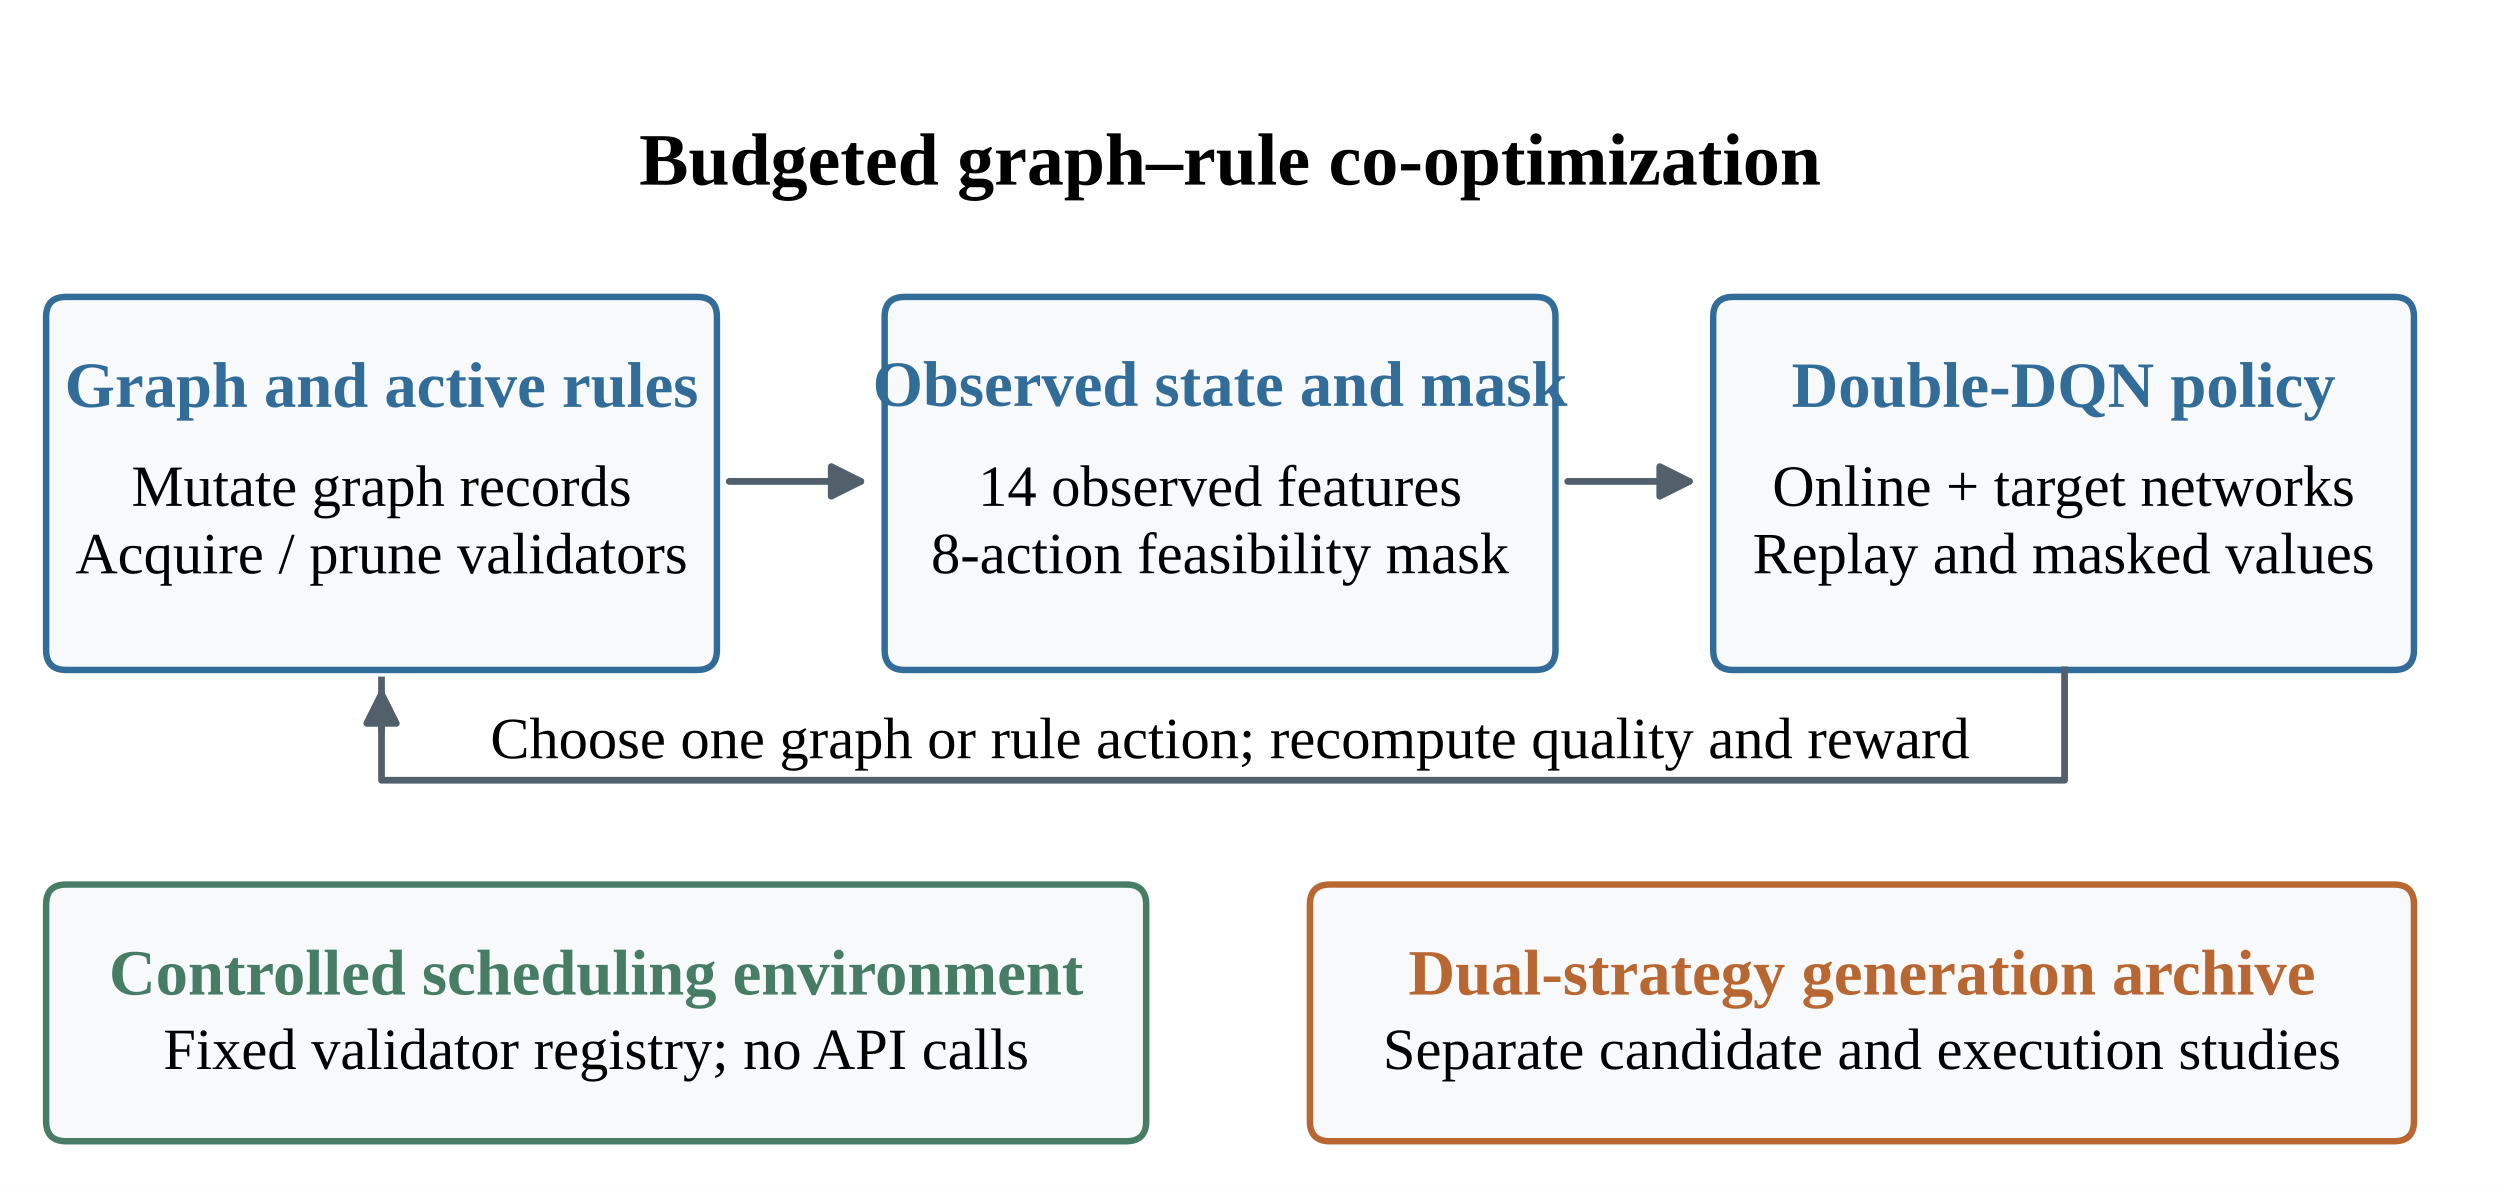
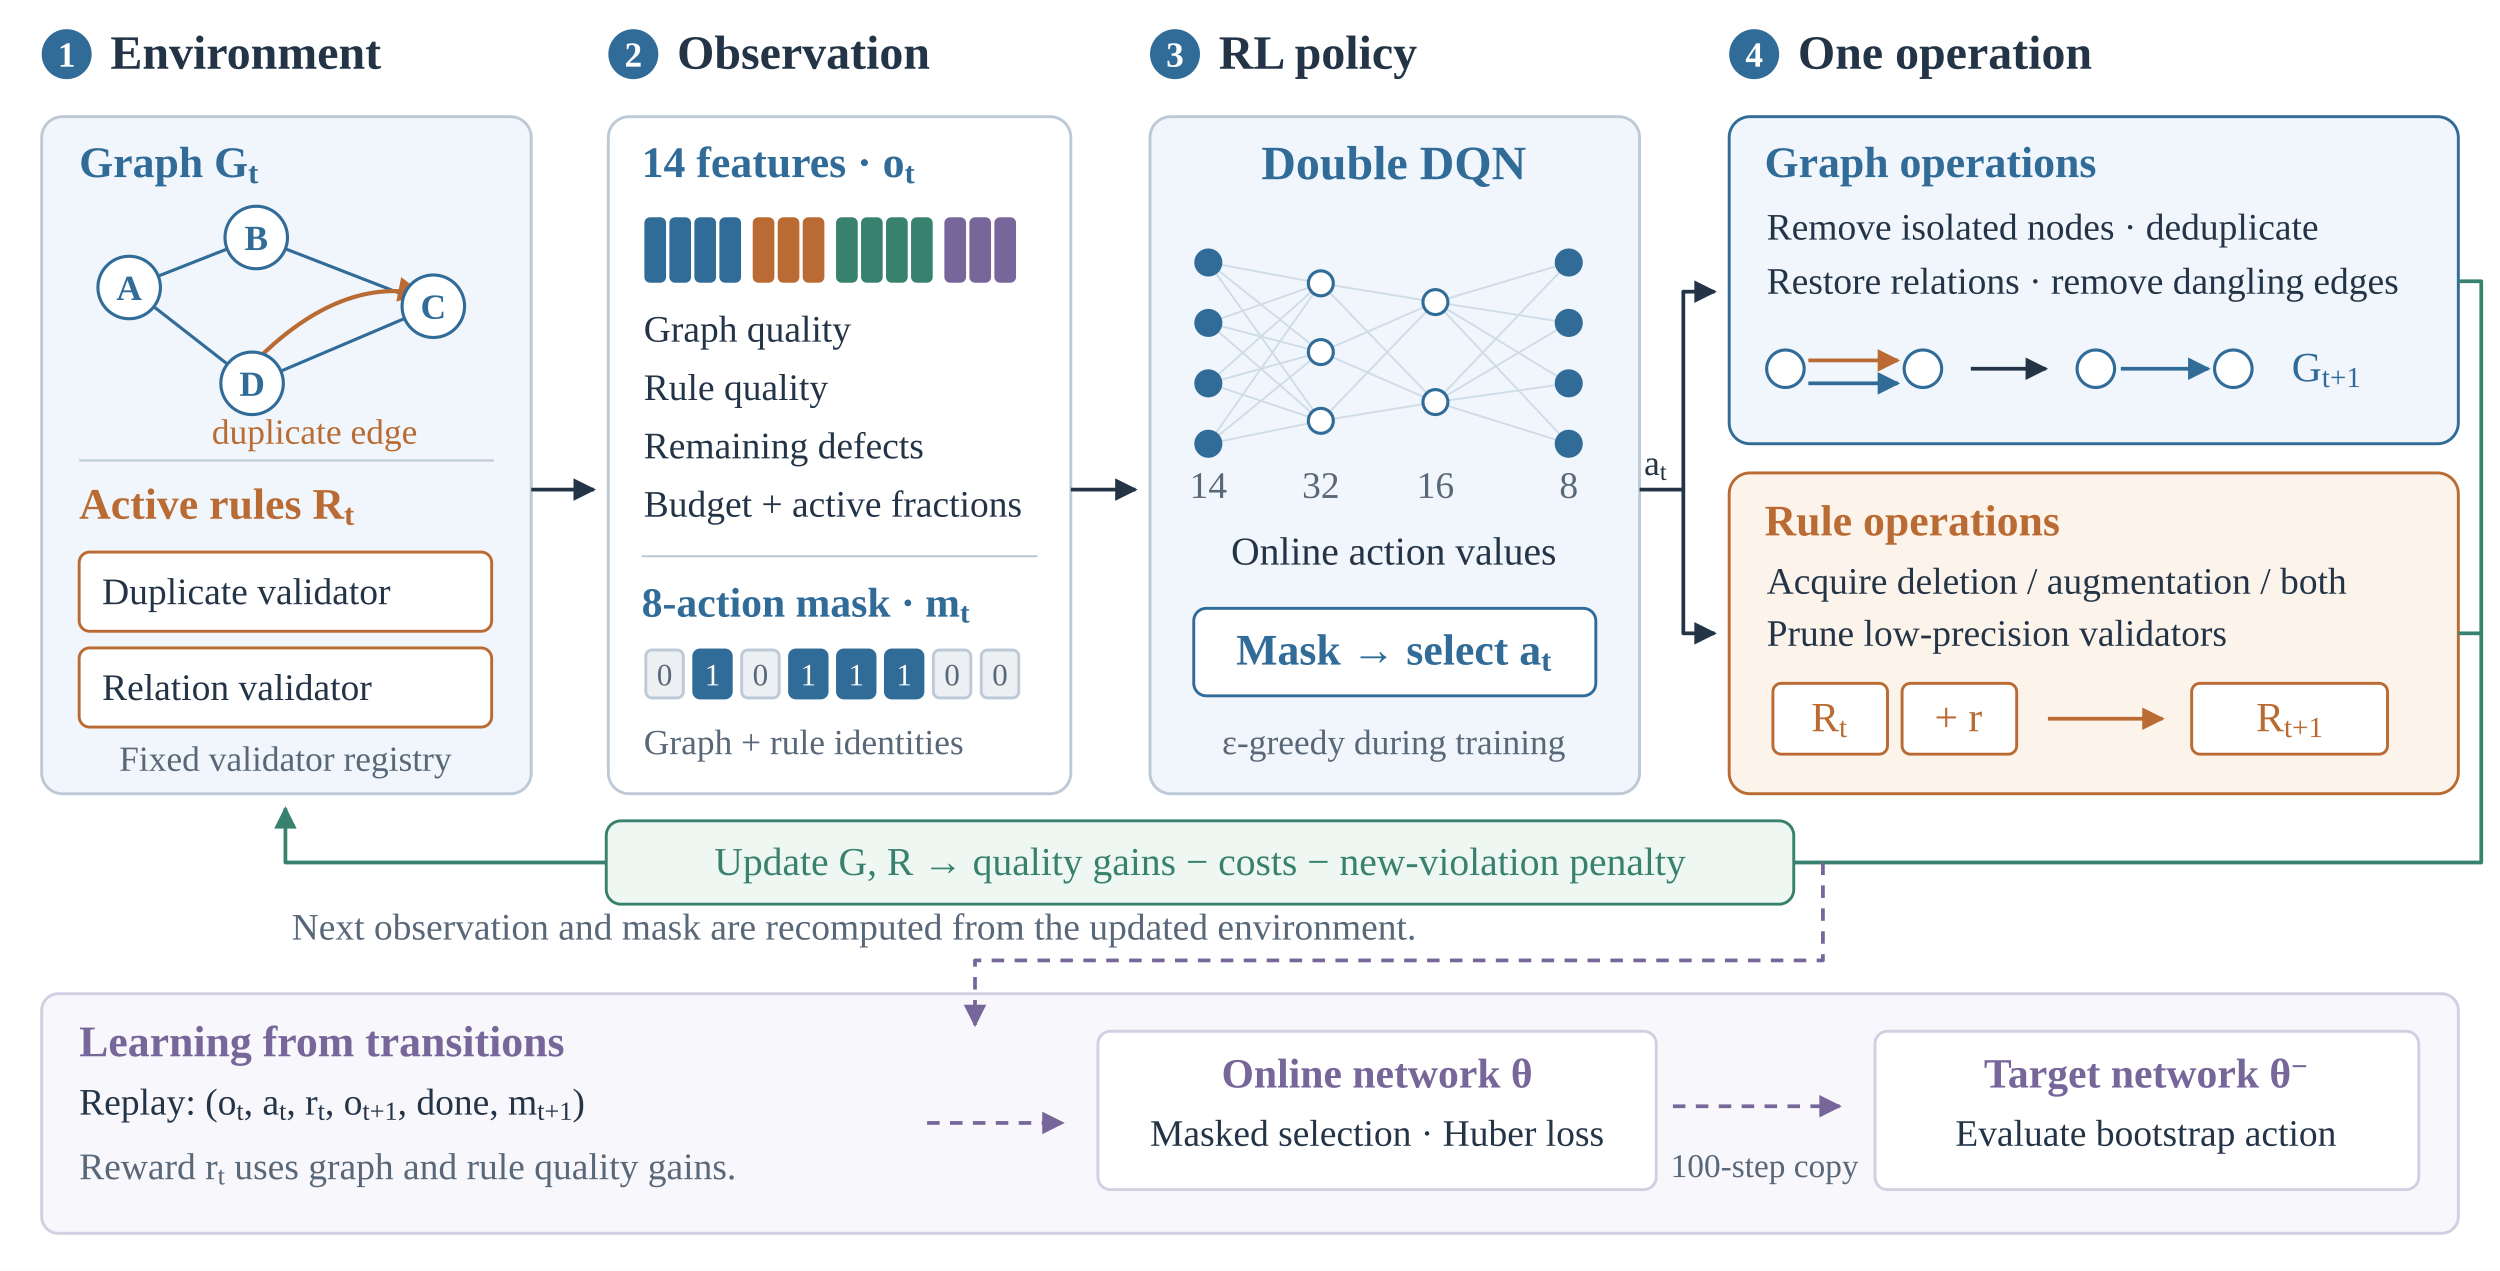
- <svg xmlns="http://www.w3.org/2000/svg" width="406.17pt" height="192.924pt" viewBox="0 0 406.17 192.924" version="1.1">
+ <svg xmlns="http://www.w3.org/2000/svg" width="1200" height="610" viewBox="0 0 1200 610" role="img">
  <defs>
-     <style type="text/css">*{stroke-linejoin: round; stroke-linecap: butt}</style>
+     <marker id="ink" viewBox="0 0 10 10" refX="9" refY="5" markerWidth="6" markerHeight="6" orient="auto-start-reverse">
+       <path d="M 0 0 L 10 5 L 0 10 z" fill="#243447" />
+     </marker>
+     <marker id="blue" viewBox="0 0 10 10" refX="9" refY="5" markerWidth="6" markerHeight="6" orient="auto-start-reverse">
+       <path d="M 0 0 L 10 5 L 0 10 z" fill="#316B98" />
+     </marker>
+     <marker id="orange" viewBox="0 0 10 10" refX="9" refY="5" markerWidth="6" markerHeight="6" orient="auto-start-reverse">
+       <path d="M 0 0 L 10 5 L 0 10 z" fill="#B96B33" />
+     </marker>
+     <marker id="green" viewBox="0 0 10 10" refX="9" refY="5" markerWidth="6" markerHeight="6" orient="auto-start-reverse">
+       <path d="M 0 0 L 10 5 L 0 10 z" fill="#39816F" />
+     </marker>
+     <marker id="purple" viewBox="0 0 10 10" refX="9" refY="5" markerWidth="6" markerHeight="6" orient="auto-start-reverse">
+       <path d="M 0 0 L 10 5 L 0 10 z" fill="#766699" />
+     </marker>
  </defs>
-   <g id="figure_1">
-     <g id="patch_1">
-       <path d="M 0 192.924 L 406.17 192.924 L 406.17 0 L 0 0 z " style="fill: #ffffff" />
-     </g>
-     <g id="axes_1">
-       <g id="patch_2">
-         <path d="M 10.736 108.844 L 113.236 108.844 Q 116.479 108.844 116.479 105.585 L 116.479 51.497 Q 116.479 48.239 113.236 48.239 L 10.736 48.239 Q 7.492 48.239 7.492 51.497 L 7.492 105.585 Q 7.492 108.844 10.736 108.844 z " clip-path="url(#pfc3802a374)" style="fill: #f7f9fb; stroke: #326c99; stroke-width: 1.05; stroke-linejoin: miter" />
-       </g>
-       <g id="patch_3">
-         <path d="M 146.97 108.844 L 249.469 108.844 Q 252.713 108.844 252.713 105.585 L 252.713 51.497 Q 252.713 48.239 249.469 48.239 L 146.97 48.239 Q 143.726 48.239 143.726 51.497 L 143.726 105.585 Q 143.726 108.844 146.97 108.844 z " clip-path="url(#pfc3802a374)" style="fill: #f7f9fb; stroke: #326c99; stroke-width: 1.05; stroke-linejoin: miter" />
-       </g>
-       <g id="patch_4">
-         <path d="M 281.582 108.844 L 388.947 108.844 Q 392.19 108.844 392.19 105.585 L 392.19 51.497 Q 392.19 48.239 388.947 48.239 L 281.582 48.239 Q 278.338 48.239 278.338 51.497 L 278.338 105.585 Q 278.338 108.844 281.582 108.844 z " clip-path="url(#pfc3802a374)" style="fill: #f7f9fb; stroke: #326c99; stroke-width: 1.05; stroke-linejoin: miter" />
-       </g>
-       <g id="patch_5">
-         <path d="M 118.476 78.215 Q 129.778 78.215 139.85 78.215 " clip-path="url(#pfc3802a374)" style="fill: none; stroke: #51606a; stroke-width: 1.1; stroke-linecap: round" />
-         <path d="M 135.05 75.815 L 139.85 78.215 L 135.05 80.615 z " clip-path="url(#pfc3802a374)" style="fill: #51606a; stroke: #51606a; stroke-width: 1.1; stroke-linecap: round" />
-       </g>
-       <g id="patch_6">
-         <path d="M 254.71 78.215 Q 265.2 78.215 274.459 78.215 " clip-path="url(#pfc3802a374)" style="fill: none; stroke: #51606a; stroke-width: 1.1; stroke-linecap: round" />
-         <path d="M 269.659 75.815 L 274.459 78.215 L 269.659 80.615 z " clip-path="url(#pfc3802a374)" style="fill: #51606a; stroke: #51606a; stroke-width: 1.1; stroke-linecap: round" />
-       </g>
-       <g id="patch_7">
-         <path d="M 61.986 118.575 Q 61.986 115.035 61.986 112.725 " clip-path="url(#pfc3802a374)" style="fill: none; stroke: #51606a; stroke-width: 1.1; stroke-linecap: round" />
-         <path d="M 59.586 117.525 L 61.986 112.725 L 64.386 117.525 z " clip-path="url(#pfc3802a374)" style="fill: #51606a; stroke: #51606a; stroke-width: 1.1; stroke-linecap: round" />
-       </g>
-       <g id="patch_8">
-         <path d="M 10.736 185.414 L 182.974 185.414 Q 186.218 185.414 186.218 182.156 L 186.218 146.966 Q 186.218 143.708 182.974 143.708 L 10.736 143.708 Q 7.492 143.708 7.492 146.966 L 7.492 182.156 Q 7.492 185.414 10.736 185.414 z " clip-path="url(#pfc3802a374)" style="fill: #f7f9fb; stroke: #467d64; stroke-width: 1.05; stroke-linejoin: miter" />
-       </g>
-       <g id="patch_9">
-         <path d="M 216.06 185.414 L 388.947 185.414 Q 392.19 185.414 392.19 182.156 L 392.19 146.966 Q 392.19 143.708 388.947 143.708 L 216.06 143.708 Q 212.816 143.708 212.816 146.966 L 212.816 182.156 Q 212.816 185.414 216.06 185.414 z " clip-path="url(#pfc3802a374)" style="fill: #f7f9fb; stroke: #b96732; stroke-width: 1.05; stroke-linejoin: miter" />
-       </g>
-       <g id="line2d_1">
-         <path d="M 335.426 108.844 L 335.426 126.764 L 61.986 126.764 L 61.986 110.473 " clip-path="url(#pfc3802a374)" style="fill: none; stroke: #51606a; stroke-width: 1.1; stroke-linecap: square" />
-       </g>
-       <g id="text_1">
-         <text style="fill: #326c99; font: 700 10.5px 'Times New Roman'; text-anchor: middle" x="61.986" y="66.108" transform="rotate(-0 61.98585 66.1084)">Graph and active rules</text>
-       </g>
-       <g id="text_2">
-         <text style="font: 9.5px 'Times New Roman'" transform="translate(21.36148 82.18831)">Mutate graph records</text>
-         <text style="font: 9.5px 'Times New Roman'" transform="translate(12.25855 93.14359)">Acquire / prune validators</text>
-       </g>
-       <g id="text_3">
-         <text style="fill: #326c99; font: 700 10.5px 'Times New Roman'; text-anchor: middle" x="198.22" y="65.944" transform="rotate(-0 198.2195 65.94434)">Observed state and mask</text>
-       </g>
-       <g id="text_4">
-         <text style="font: 9.5px 'Times New Roman'" transform="translate(158.9147 82.18831)">14 observed features</text>
-         <text style="font: 9.5px 'Times New Roman'" transform="translate(151.2591 93.12578)">8-action feasibility mask</text>
-       </g>
-       <g id="text_5">
-         <text style="fill: #326c99; font: 700 10.5px 'Times New Roman'; text-anchor: middle" x="335.264" y="66.108" transform="rotate(-0 335.2641 66.1084)">Double-DQN policy</text>
-       </g>
-       <g id="text_6">
-         <text style="font: 9.5px 'Times New Roman'" transform="translate(287.9511 82.17941)">Online + target networks</text>
-         <text style="font: 9.5px 'Times New Roman'" transform="translate(284.7419 93.13469)">Replay and masked values</text>
-       </g>
-       <g id="text_7">
-         <text style="font: 9.5px 'Times New Roman'; text-anchor: middle" x="199.841" y="123.18" transform="rotate(-0 199.8413 123.1802)">Choose one graph or rule action; recompute quality and reward</text>
-       </g>
-       <g id="text_8">
-         <text style="font: 700 12px 'Times New Roman'; text-anchor: middle" x="199.841" y="29.992" transform="rotate(-0 199.8413 29.99236)">Budgeted graph–rule co-optimization</text>
-       </g>
-       <g id="text_9">
-         <text style="fill: #467d64; font: 700 10.5px 'Times New Roman'; text-anchor: middle" x="96.855" y="161.577" transform="rotate(-0 96.85518 161.5771)">Controlled scheduling environment</text>
-       </g>
-       <g id="text_10">
-         <text style="font: 9.5px 'Times New Roman'; text-anchor: middle" x="96.855" y="173.677" transform="rotate(-0 96.85518 173.6766)">Fixed validator registry; no API calls</text>
-       </g>
-       <g id="text_11">
-         <text style="fill: #b96732; font: 700 10.5px 'Times New Roman'; text-anchor: middle" x="302.503" y="161.577" transform="rotate(-0 302.5031 161.5771)">Dual-strategy generation archive</text>
-       </g>
-       <g id="text_12">
-         <text style="font: 9.5px 'Times New Roman'; text-anchor: middle" x="302.503" y="173.685" transform="rotate(-0 302.5031 173.6855)">Separate candidate and execution studies</text>
-       </g>
-     </g>
-   </g>
-   <defs>
-     <clipPath id="pfc3802a374">
-       <rect x="3.6" y="3.6" width="398.97" height="185.724" />
-     </clipPath>
-   </defs>
+   <rect width="1200" height="100%" fill="white" />
+   <circle cx="32" cy="26" r="12" fill="#316B98" stroke="none" stroke-width="1.5" />
+   <text x="32" y="32" font-family="Times New Roman" font-size="17" fill="white" text-anchor="middle" font-weight="bold" font-style="normal">1</text>
+   <text x="53" y="33" font-family="Times New Roman" font-size="23" fill="#243447" text-anchor="start" font-weight="bold" font-style="normal">Environment</text>
+   <circle cx="304" cy="26" r="12" fill="#316B98" stroke="none" stroke-width="1.5" />
+   <text x="304" y="32" font-family="Times New Roman" font-size="17" fill="white" text-anchor="middle" font-weight="bold" font-style="normal">2</text>
+   <text x="325" y="33" font-family="Times New Roman" font-size="23" fill="#243447" text-anchor="start" font-weight="bold" font-style="normal">Observation</text>
+   <circle cx="564" cy="26" r="12" fill="#316B98" stroke="none" stroke-width="1.5" />
+   <text x="564" y="32" font-family="Times New Roman" font-size="17" fill="white" text-anchor="middle" font-weight="bold" font-style="normal">3</text>
+   <text x="585" y="33" font-family="Times New Roman" font-size="23" fill="#243447" text-anchor="start" font-weight="bold" font-style="normal">RL policy</text>
+   <circle cx="842" cy="26" r="12" fill="#316B98" stroke="none" stroke-width="1.5" />
+   <text x="842" y="32" font-family="Times New Roman" font-size="17" fill="white" text-anchor="middle" font-weight="bold" font-style="normal">4</text>
+   <text x="863" y="33" font-family="Times New Roman" font-size="23" fill="#243447" text-anchor="start" font-weight="bold" font-style="normal">One operation</text>
+   <rect x="20" y="56" width="235" height="325" rx="10" fill="#F0F6FB" stroke="#BDCAD5" stroke-width="1.4" />
+   <text x="38" y="85" font-family="Times New Roman" font-size="21" fill="#316B98" text-anchor="start" font-weight="bold" font-style="normal">Graph G<tspan baseline-shift="sub" font-size="70%">t</tspan>
+   </text>
+   <path d="M 62 138 L 123 114" fill="none" stroke="#316B98" stroke-width="1.5" stroke-linejoin="round" marker-end="url(#blue)" />
+   <path d="M 123 114 L 208 147" fill="none" stroke="#316B98" stroke-width="1.5" stroke-linejoin="round" marker-end="url(#blue)" />
+   <path d="M 62 138 L 121 184" fill="none" stroke="#316B98" stroke-width="1.5" stroke-linejoin="round" marker-end="url(#blue)" />
+   <path d="M 121 184 L 208 147" fill="none" stroke="#316B98" stroke-width="1.5" stroke-linejoin="round" marker-end="url(#blue)" />
+   <path d="M 121 175 Q 162 133 202 141" fill="none" stroke="#B96B33" stroke-width="2" stroke-linejoin="round" marker-end="url(#orange)" />
+   <circle cx="62" cy="138" r="15" fill="white" stroke="#316B98" stroke-width="1.5" />
+   <text x="62" y="144" font-family="Times New Roman" font-size="17" fill="#316B98" text-anchor="middle" font-weight="bold" font-style="normal">A</text>
+   <circle cx="123" cy="114" r="15" fill="white" stroke="#316B98" stroke-width="1.5" />
+   <text x="123" y="120" font-family="Times New Roman" font-size="17" fill="#316B98" text-anchor="middle" font-weight="bold" font-style="normal">B</text>
+   <circle cx="208" cy="147" r="15" fill="white" stroke="#316B98" stroke-width="1.5" />
+   <text x="208" y="153" font-family="Times New Roman" font-size="17" fill="#316B98" text-anchor="middle" font-weight="bold" font-style="normal">C</text>
+   <circle cx="121" cy="184" r="15" fill="white" stroke="#316B98" stroke-width="1.5" />
+   <text x="121" y="190" font-family="Times New Roman" font-size="17" fill="#316B98" text-anchor="middle" font-weight="bold" font-style="normal">D</text>
+   <text x="151" y="213" font-family="Times New Roman" font-size="17" fill="#B96B33" text-anchor="middle" font-weight="normal" font-style="normal">duplicate edge</text>
+   <path d="M 38 221 H 237" fill="none" stroke="#BDCAD5" stroke-width="1" stroke-linejoin="round" />
+   <text x="38" y="249" font-family="Times New Roman" font-size="21" fill="#B96B33" text-anchor="start" font-weight="bold" font-style="normal">Active rules R<tspan baseline-shift="sub" font-size="70%">t</tspan>
+   </text>
+   <rect x="38" y="265" width="198" height="38" rx="5" fill="white" stroke="#B96B33" stroke-width="1.4" />
+   <text x="49" y="290" font-family="Times New Roman" font-size="18" fill="#243447" text-anchor="start" font-weight="normal" font-style="normal">Duplicate validator</text>
+   <rect x="38" y="311" width="198" height="38" rx="5" fill="white" stroke="#B96B33" stroke-width="1.4" />
+   <text x="49" y="336" font-family="Times New Roman" font-size="18" fill="#243447" text-anchor="start" font-weight="normal" font-style="normal">Relation validator</text>
+   <text x="137" y="370" font-family="Times New Roman" font-size="17" fill="#596879" text-anchor="middle" font-weight="normal" font-style="normal">Fixed validator registry</text>
+   <rect x="292" y="56" width="222" height="325" rx="10" fill="white" stroke="#BDCAD5" stroke-width="1.4" />
+   <text x="308" y="85" font-family="Times New Roman" font-size="21" fill="#316B98" text-anchor="start" font-weight="bold" font-style="normal">14 features · o<tspan baseline-shift="sub" font-size="70%">t</tspan>
+   </text>
+   <rect x="310" y="105" width="9" height="30" rx="2" fill="#316B98" stroke="#316B98" stroke-width="1.4" />
+   <rect x="322" y="105" width="9" height="30" rx="2" fill="#316B98" stroke="#316B98" stroke-width="1.4" />
+   <rect x="334" y="105" width="9" height="30" rx="2" fill="#316B98" stroke="#316B98" stroke-width="1.4" />
+   <rect x="346" y="105" width="9" height="30" rx="2" fill="#316B98" stroke="#316B98" stroke-width="1.4" />
+   <rect x="362" y="105" width="9" height="30" rx="2" fill="#B96B33" stroke="#B96B33" stroke-width="1.4" />
+   <rect x="374" y="105" width="9" height="30" rx="2" fill="#B96B33" stroke="#B96B33" stroke-width="1.4" />
+   <rect x="386" y="105" width="9" height="30" rx="2" fill="#B96B33" stroke="#B96B33" stroke-width="1.4" />
+   <rect x="402" y="105" width="9" height="30" rx="2" fill="#39816F" stroke="#39816F" stroke-width="1.4" />
+   <rect x="414" y="105" width="9" height="30" rx="2" fill="#39816F" stroke="#39816F" stroke-width="1.4" />
+   <rect x="426" y="105" width="9" height="30" rx="2" fill="#39816F" stroke="#39816F" stroke-width="1.4" />
+   <rect x="438" y="105" width="9" height="30" rx="2" fill="#39816F" stroke="#39816F" stroke-width="1.4" />
+   <rect x="454" y="105" width="9" height="30" rx="2" fill="#766699" stroke="#766699" stroke-width="1.4" />
+   <rect x="466" y="105" width="9" height="30" rx="2" fill="#766699" stroke="#766699" stroke-width="1.4" />
+   <rect x="478" y="105" width="9" height="30" rx="2" fill="#766699" stroke="#766699" stroke-width="1.4" />
+   <text x="309" y="164" font-family="Times New Roman" font-size="18" fill="#243447" text-anchor="start" font-weight="normal" font-style="normal">Graph quality</text>
+   <text x="309" y="192" font-family="Times New Roman" font-size="18" fill="#243447" text-anchor="start" font-weight="normal" font-style="normal">Rule quality</text>
+   <text x="309" y="220" font-family="Times New Roman" font-size="18" fill="#243447" text-anchor="start" font-weight="normal" font-style="normal">Remaining defects</text>
+   <text x="309" y="248" font-family="Times New Roman" font-size="18" fill="#243447" text-anchor="start" font-weight="normal" font-style="normal">Budget + active fractions</text>
+   <path d="M 308 267 H 498" fill="none" stroke="#BDCAD5" stroke-width="1" stroke-linejoin="round" />
+   <text x="308" y="296" font-family="Times New Roman" font-size="20" fill="#316B98" text-anchor="start" font-weight="bold" font-style="normal">8-action mask · m<tspan baseline-shift="sub" font-size="70%">t</tspan>
+   </text>
+   <rect x="310" y="312" width="18" height="23" rx="3" fill="#EDF0F3" stroke="#BDCAD5" stroke-width="1.4" />
+   <text x="319" y="329" font-family="Times New Roman" font-size="15" fill="#596879" text-anchor="middle" font-weight="normal" font-style="normal">0</text>
+   <rect x="333" y="312" width="18" height="23" rx="3" fill="#316B98" stroke="#316B98" stroke-width="1.4" />
+   <text x="342" y="329" font-family="Times New Roman" font-size="15" fill="white" text-anchor="middle" font-weight="normal" font-style="normal">1</text>
+   <rect x="356" y="312" width="18" height="23" rx="3" fill="#EDF0F3" stroke="#BDCAD5" stroke-width="1.4" />
+   <text x="365" y="329" font-family="Times New Roman" font-size="15" fill="#596879" text-anchor="middle" font-weight="normal" font-style="normal">0</text>
+   <rect x="379" y="312" width="18" height="23" rx="3" fill="#316B98" stroke="#316B98" stroke-width="1.4" />
+   <text x="388" y="329" font-family="Times New Roman" font-size="15" fill="white" text-anchor="middle" font-weight="normal" font-style="normal">1</text>
+   <rect x="402" y="312" width="18" height="23" rx="3" fill="#316B98" stroke="#316B98" stroke-width="1.4" />
+   <text x="411" y="329" font-family="Times New Roman" font-size="15" fill="white" text-anchor="middle" font-weight="normal" font-style="normal">1</text>
+   <rect x="425" y="312" width="18" height="23" rx="3" fill="#316B98" stroke="#316B98" stroke-width="1.4" />
+   <text x="434" y="329" font-family="Times New Roman" font-size="15" fill="white" text-anchor="middle" font-weight="normal" font-style="normal">1</text>
+   <rect x="448" y="312" width="18" height="23" rx="3" fill="#EDF0F3" stroke="#BDCAD5" stroke-width="1.4" />
+   <text x="457" y="329" font-family="Times New Roman" font-size="15" fill="#596879" text-anchor="middle" font-weight="normal" font-style="normal">0</text>
+   <rect x="471" y="312" width="18" height="23" rx="3" fill="#EDF0F3" stroke="#BDCAD5" stroke-width="1.4" />
+   <text x="480" y="329" font-family="Times New Roman" font-size="15" fill="#596879" text-anchor="middle" font-weight="normal" font-style="normal">0</text>
+   <text x="309" y="362" font-family="Times New Roman" font-size="17" fill="#596879" text-anchor="start" font-weight="normal" font-style="normal">Graph + rule identities</text>
+   <rect x="552" y="56" width="235" height="325" rx="10" fill="#F0F6FB" stroke="#BDCAD5" stroke-width="1.4" />
+   <text x="669" y="86" font-family="Times New Roman" font-size="23" fill="#316B98" text-anchor="middle" font-weight="bold" font-style="normal">Double DQN</text>
+   <path d="M 580 126 L 634 136" fill="none" stroke="#CEDCE8" stroke-width="0.9" stroke-linejoin="round" />
+   <path d="M 580 126 L 634 169" fill="none" stroke="#CEDCE8" stroke-width="0.9" stroke-linejoin="round" />
+   <path d="M 580 126 L 634 202" fill="none" stroke="#CEDCE8" stroke-width="0.9" stroke-linejoin="round" />
+   <path d="M 580 155 L 634 136" fill="none" stroke="#CEDCE8" stroke-width="0.9" stroke-linejoin="round" />
+   <path d="M 580 155 L 634 169" fill="none" stroke="#CEDCE8" stroke-width="0.9" stroke-linejoin="round" />
+   <path d="M 580 155 L 634 202" fill="none" stroke="#CEDCE8" stroke-width="0.9" stroke-linejoin="round" />
+   <path d="M 580 184 L 634 136" fill="none" stroke="#CEDCE8" stroke-width="0.9" stroke-linejoin="round" />
+   <path d="M 580 184 L 634 169" fill="none" stroke="#CEDCE8" stroke-width="0.9" stroke-linejoin="round" />
+   <path d="M 580 184 L 634 202" fill="none" stroke="#CEDCE8" stroke-width="0.9" stroke-linejoin="round" />
+   <path d="M 580 213 L 634 136" fill="none" stroke="#CEDCE8" stroke-width="0.9" stroke-linejoin="round" />
+   <path d="M 580 213 L 634 169" fill="none" stroke="#CEDCE8" stroke-width="0.9" stroke-linejoin="round" />
+   <path d="M 580 213 L 634 202" fill="none" stroke="#CEDCE8" stroke-width="0.9" stroke-linejoin="round" />
+   <path d="M 634 136 L 689 145" fill="none" stroke="#CEDCE8" stroke-width="0.9" stroke-linejoin="round" />
+   <path d="M 634 136 L 689 193" fill="none" stroke="#CEDCE8" stroke-width="0.9" stroke-linejoin="round" />
+   <path d="M 634 169 L 689 145" fill="none" stroke="#CEDCE8" stroke-width="0.9" stroke-linejoin="round" />
+   <path d="M 634 169 L 689 193" fill="none" stroke="#CEDCE8" stroke-width="0.9" stroke-linejoin="round" />
+   <path d="M 634 202 L 689 145" fill="none" stroke="#CEDCE8" stroke-width="0.9" stroke-linejoin="round" />
+   <path d="M 634 202 L 689 193" fill="none" stroke="#CEDCE8" stroke-width="0.9" stroke-linejoin="round" />
+   <path d="M 689 145 L 753 126" fill="none" stroke="#CEDCE8" stroke-width="0.9" stroke-linejoin="round" />
+   <path d="M 689 145 L 753 155" fill="none" stroke="#CEDCE8" stroke-width="0.9" stroke-linejoin="round" />
+   <path d="M 689 145 L 753 184" fill="none" stroke="#CEDCE8" stroke-width="0.9" stroke-linejoin="round" />
+   <path d="M 689 145 L 753 213" fill="none" stroke="#CEDCE8" stroke-width="0.9" stroke-linejoin="round" />
+   <path d="M 689 193 L 753 126" fill="none" stroke="#CEDCE8" stroke-width="0.9" stroke-linejoin="round" />
+   <path d="M 689 193 L 753 155" fill="none" stroke="#CEDCE8" stroke-width="0.9" stroke-linejoin="round" />
+   <path d="M 689 193 L 753 184" fill="none" stroke="#CEDCE8" stroke-width="0.9" stroke-linejoin="round" />
+   <path d="M 689 193 L 753 213" fill="none" stroke="#CEDCE8" stroke-width="0.9" stroke-linejoin="round" />
+   <circle cx="580" cy="126" r="6" fill="#316B98" stroke="#316B98" stroke-width="1.5" />
+   <circle cx="580" cy="155" r="6" fill="#316B98" stroke="#316B98" stroke-width="1.5" />
+   <circle cx="580" cy="184" r="6" fill="#316B98" stroke="#316B98" stroke-width="1.5" />
+   <circle cx="580" cy="213" r="6" fill="#316B98" stroke="#316B98" stroke-width="1.5" />
+   <circle cx="634" cy="136" r="6" fill="white" stroke="#316B98" stroke-width="1.5" />
+   <circle cx="634" cy="169" r="6" fill="white" stroke="#316B98" stroke-width="1.5" />
+   <circle cx="634" cy="202" r="6" fill="white" stroke="#316B98" stroke-width="1.5" />
+   <circle cx="689" cy="145" r="6" fill="white" stroke="#316B98" stroke-width="1.5" />
+   <circle cx="689" cy="193" r="6" fill="white" stroke="#316B98" stroke-width="1.5" />
+   <circle cx="753" cy="126" r="6" fill="#316B98" stroke="#316B98" stroke-width="1.5" />
+   <circle cx="753" cy="155" r="6" fill="#316B98" stroke="#316B98" stroke-width="1.5" />
+   <circle cx="753" cy="184" r="6" fill="#316B98" stroke="#316B98" stroke-width="1.5" />
+   <circle cx="753" cy="213" r="6" fill="#316B98" stroke="#316B98" stroke-width="1.5" />
+   <text x="580" y="239" font-family="Times New Roman" font-size="18" fill="#596879" text-anchor="middle" font-weight="normal" font-style="normal">14</text>
+   <text x="634" y="239" font-family="Times New Roman" font-size="18" fill="#596879" text-anchor="middle" font-weight="normal" font-style="normal">32</text>
+   <text x="689" y="239" font-family="Times New Roman" font-size="18" fill="#596879" text-anchor="middle" font-weight="normal" font-style="normal">16</text>
+   <text x="753" y="239" font-family="Times New Roman" font-size="18" fill="#596879" text-anchor="middle" font-weight="normal" font-style="normal">8</text>
+   <text x="669" y="271" font-family="Times New Roman" font-size="19" fill="#243447" text-anchor="middle" font-weight="normal" font-style="normal">Online action values</text>
+   <rect x="573" y="292" width="193" height="42" rx="6" fill="white" stroke="#316B98" stroke-width="1.4" />
+   <text x="669" y="319" font-family="Times New Roman" font-size="21" fill="#316B98" text-anchor="middle" font-weight="bold" font-style="normal">Mask → select a<tspan baseline-shift="sub" font-size="70%">t</tspan>
+   </text>
+   <text x="669" y="362" font-family="Times New Roman" font-size="17" fill="#596879" text-anchor="middle" font-weight="normal" font-style="normal">ε-greedy during training</text>
+   <rect x="830" y="56" width="350" height="157" rx="10" fill="#F0F6FB" stroke="#316B98" stroke-width="1.4" />
+   <text x="847" y="85" font-family="Times New Roman" font-size="21" fill="#316B98" text-anchor="start" font-weight="bold" font-style="normal">Graph operations</text>
+   <text x="848" y="115" font-family="Times New Roman" font-size="18" fill="#243447" text-anchor="start" font-weight="normal" font-style="normal">Remove isolated nodes · deduplicate</text>
+   <text x="848" y="141" font-family="Times New Roman" font-size="18" fill="#243447" text-anchor="start" font-weight="normal" font-style="normal">Restore relations · remove dangling edges</text>
+   <circle cx="857" cy="177" r="9" fill="white" stroke="#316B98" stroke-width="1.5" />
+   <circle cx="923" cy="177" r="9" fill="white" stroke="#316B98" stroke-width="1.5" />
+   <path d="M 868 173 H 911" fill="none" stroke="#B96B33" stroke-width="1.8" stroke-linejoin="round" marker-end="url(#orange)" />
+   <path d="M 868 184 H 911" fill="none" stroke="#316B98" stroke-width="1.8" stroke-linejoin="round" marker-end="url(#blue)" />
+   <path d="M 946 177 H 982" fill="none" stroke="#243447" stroke-width="1.8" stroke-linejoin="round" marker-end="url(#ink)" />
+   <circle cx="1006" cy="177" r="9" fill="white" stroke="#316B98" stroke-width="1.5" />
+   <circle cx="1072" cy="177" r="9" fill="white" stroke="#316B98" stroke-width="1.5" />
+   <path d="M 1018 177 H 1060" fill="none" stroke="#316B98" stroke-width="1.8" stroke-linejoin="round" marker-end="url(#blue)" />
+   <text x="1100" y="183" font-family="Times New Roman" font-size="20" fill="#316B98" text-anchor="start" font-weight="normal" font-style="normal">G<tspan baseline-shift="sub" font-size="70%">t+1</tspan>
+   </text>
+   <rect x="830" y="227" width="350" height="154" rx="10" fill="#FCF4EB" stroke="#B96B33" stroke-width="1.4" />
+   <text x="847" y="257" font-family="Times New Roman" font-size="21" fill="#B96B33" text-anchor="start" font-weight="bold" font-style="normal">Rule operations</text>
+   <text x="848" y="285" font-family="Times New Roman" font-size="18" fill="#243447" text-anchor="start" font-weight="normal" font-style="normal">Acquire deletion / augmentation / both</text>
+   <text x="848" y="310" font-family="Times New Roman" font-size="18" fill="#243447" text-anchor="start" font-weight="normal" font-style="normal">Prune low-precision validators</text>
+   <rect x="851" y="328" width="55" height="34" rx="4" fill="white" stroke="#B96B33" stroke-width="1.4" />
+   <text x="878" y="351" font-family="Times New Roman" font-size="20" fill="#B96B33" text-anchor="middle" font-weight="normal" font-style="normal">R<tspan baseline-shift="sub" font-size="70%">t</tspan>
+   </text>
+   <rect x="913" y="328" width="55" height="34" rx="4" fill="white" stroke="#B96B33" stroke-width="1.4" />
+   <text x="940" y="351" font-family="Times New Roman" font-size="20" fill="#B96B33" text-anchor="middle" font-weight="normal" font-style="normal">+ r</text>
+   <rect x="1052" y="328" width="94" height="34" rx="4" fill="white" stroke="#B96B33" stroke-width="1.4" />
+   <text x="1099" y="351" font-family="Times New Roman" font-size="20" fill="#B96B33" text-anchor="middle" font-weight="normal" font-style="normal">R<tspan baseline-shift="sub" font-size="70%">t+1</tspan>
+   </text>
+   <path d="M 983 345 H 1038" fill="none" stroke="#B96B33" stroke-width="1.8" stroke-linejoin="round" marker-end="url(#orange)" />
+   <path d="M 255 235 H 285" fill="none" stroke="#243447" stroke-width="1.8" stroke-linejoin="round" marker-end="url(#ink)" />
+   <path d="M 514 235 H 545" fill="none" stroke="#243447" stroke-width="1.8" stroke-linejoin="round" marker-end="url(#ink)" />
+   <path d="M 787 235 H 808 V 140 H 823" fill="none" stroke="#243447" stroke-width="1.8" stroke-linejoin="round" marker-end="url(#ink)" />
+   <path d="M 808 235 V 304 H 823" fill="none" stroke="#243447" stroke-width="1.8" stroke-linejoin="round" marker-end="url(#ink)" />
+   <text x="800" y="228" font-family="Times New Roman" font-size="17" fill="#243447" text-anchor="end" font-weight="normal" font-style="normal">a<tspan baseline-shift="sub" font-size="70%">t</tspan>
+   </text>
+   <path d="M 1180 135 H 1191 V 414 H 137 V 388" fill="none" stroke="#39816F" stroke-width="1.8" stroke-linejoin="round" marker-end="url(#green)" />
+   <path d="M 1180 304 H 1191" fill="none" stroke="#39816F" stroke-width="1.8" stroke-linejoin="round" />
+   <rect x="291" y="394" width="570" height="40" rx="7" fill="#EFF7F3" stroke="#39816F" stroke-width="1.4" />
+   <text x="576" y="420" font-family="Times New Roman" font-size="19" fill="#39816F" text-anchor="middle" font-weight="normal" font-style="normal">Update G, R → quality gains − costs − new-violation penalty</text>
+   <text x="140" y="451" font-family="Times New Roman" font-size="18" fill="#596879" text-anchor="start" font-weight="normal" font-style="normal">Next observation and mask are recomputed from the updated environment.</text>
+   <rect x="20" y="477" width="1160" height="115" rx="8" fill="#F8F7FB" stroke="#D5CEE2" stroke-width="1.4" />
+   <text x="38" y="507" font-family="Times New Roman" font-size="21" fill="#766699" text-anchor="start" font-weight="bold" font-style="normal">Learning from transitions</text>
+   <text x="38" y="535" font-family="Times New Roman" font-size="18" fill="#243447" text-anchor="start" font-weight="normal" font-style="normal">Replay: (o<tspan baseline-shift="sub" font-size="70%">t</tspan>, a<tspan baseline-shift="sub" font-size="70%">t</tspan>, r<tspan baseline-shift="sub" font-size="70%">t</tspan>, o<tspan baseline-shift="sub" font-size="70%">t+1</tspan>, done, m<tspan baseline-shift="sub" font-size="70%">t+1</tspan>)</text>
+   <text x="38" y="566" font-family="Times New Roman" font-size="18" fill="#596879" text-anchor="start" font-weight="normal" font-style="normal">Reward r<tspan baseline-shift="sub" font-size="70%">t</tspan> uses graph and rule quality gains.</text>
+   <path d="M 875 414 V 461 H 468 V 492" fill="none" stroke="#766699" stroke-width="1.8" stroke-linejoin="round" marker-end="url(#purple)" stroke-dasharray="6 5" />
+   <path d="M 445 539 H 510" fill="none" stroke="#766699" stroke-width="1.8" stroke-linejoin="round" marker-end="url(#purple)" stroke-dasharray="6 5" />
+   <rect x="527" y="495" width="268" height="76" rx="6" fill="white" stroke="#D5CEE2" stroke-width="1.4" />
+   <text x="661" y="522" font-family="Times New Roman" font-size="20" fill="#766699" text-anchor="middle" font-weight="bold" font-style="normal">Online network θ</text>
+   <text x="661" y="550" font-family="Times New Roman" font-size="18" fill="#243447" text-anchor="middle" font-weight="normal" font-style="normal">Masked selection · Huber loss</text>
+   <path d="M 803 531 H 883" fill="none" stroke="#766699" stroke-width="1.8" stroke-linejoin="round" marker-end="url(#purple)" stroke-dasharray="6 5" />
+   <text x="847" y="565" font-family="Times New Roman" font-size="16" fill="#596879" text-anchor="middle" font-weight="normal" font-style="normal">100-step copy</text>
+   <rect x="900" y="495" width="261" height="76" rx="6" fill="white" stroke="#D5CEE2" stroke-width="1.4" />
+   <text x="1030" y="522" font-family="Times New Roman" font-size="20" fill="#766699" text-anchor="middle" font-weight="bold" font-style="normal">Target network θ<tspan baseline-shift="super" font-size="70%">−</tspan>
+   </text>
+   <text x="1030" y="550" font-family="Times New Roman" font-size="18" fill="#243447" text-anchor="middle" font-weight="normal" font-style="normal">Evaluate bootstrap action</text>
</svg>
